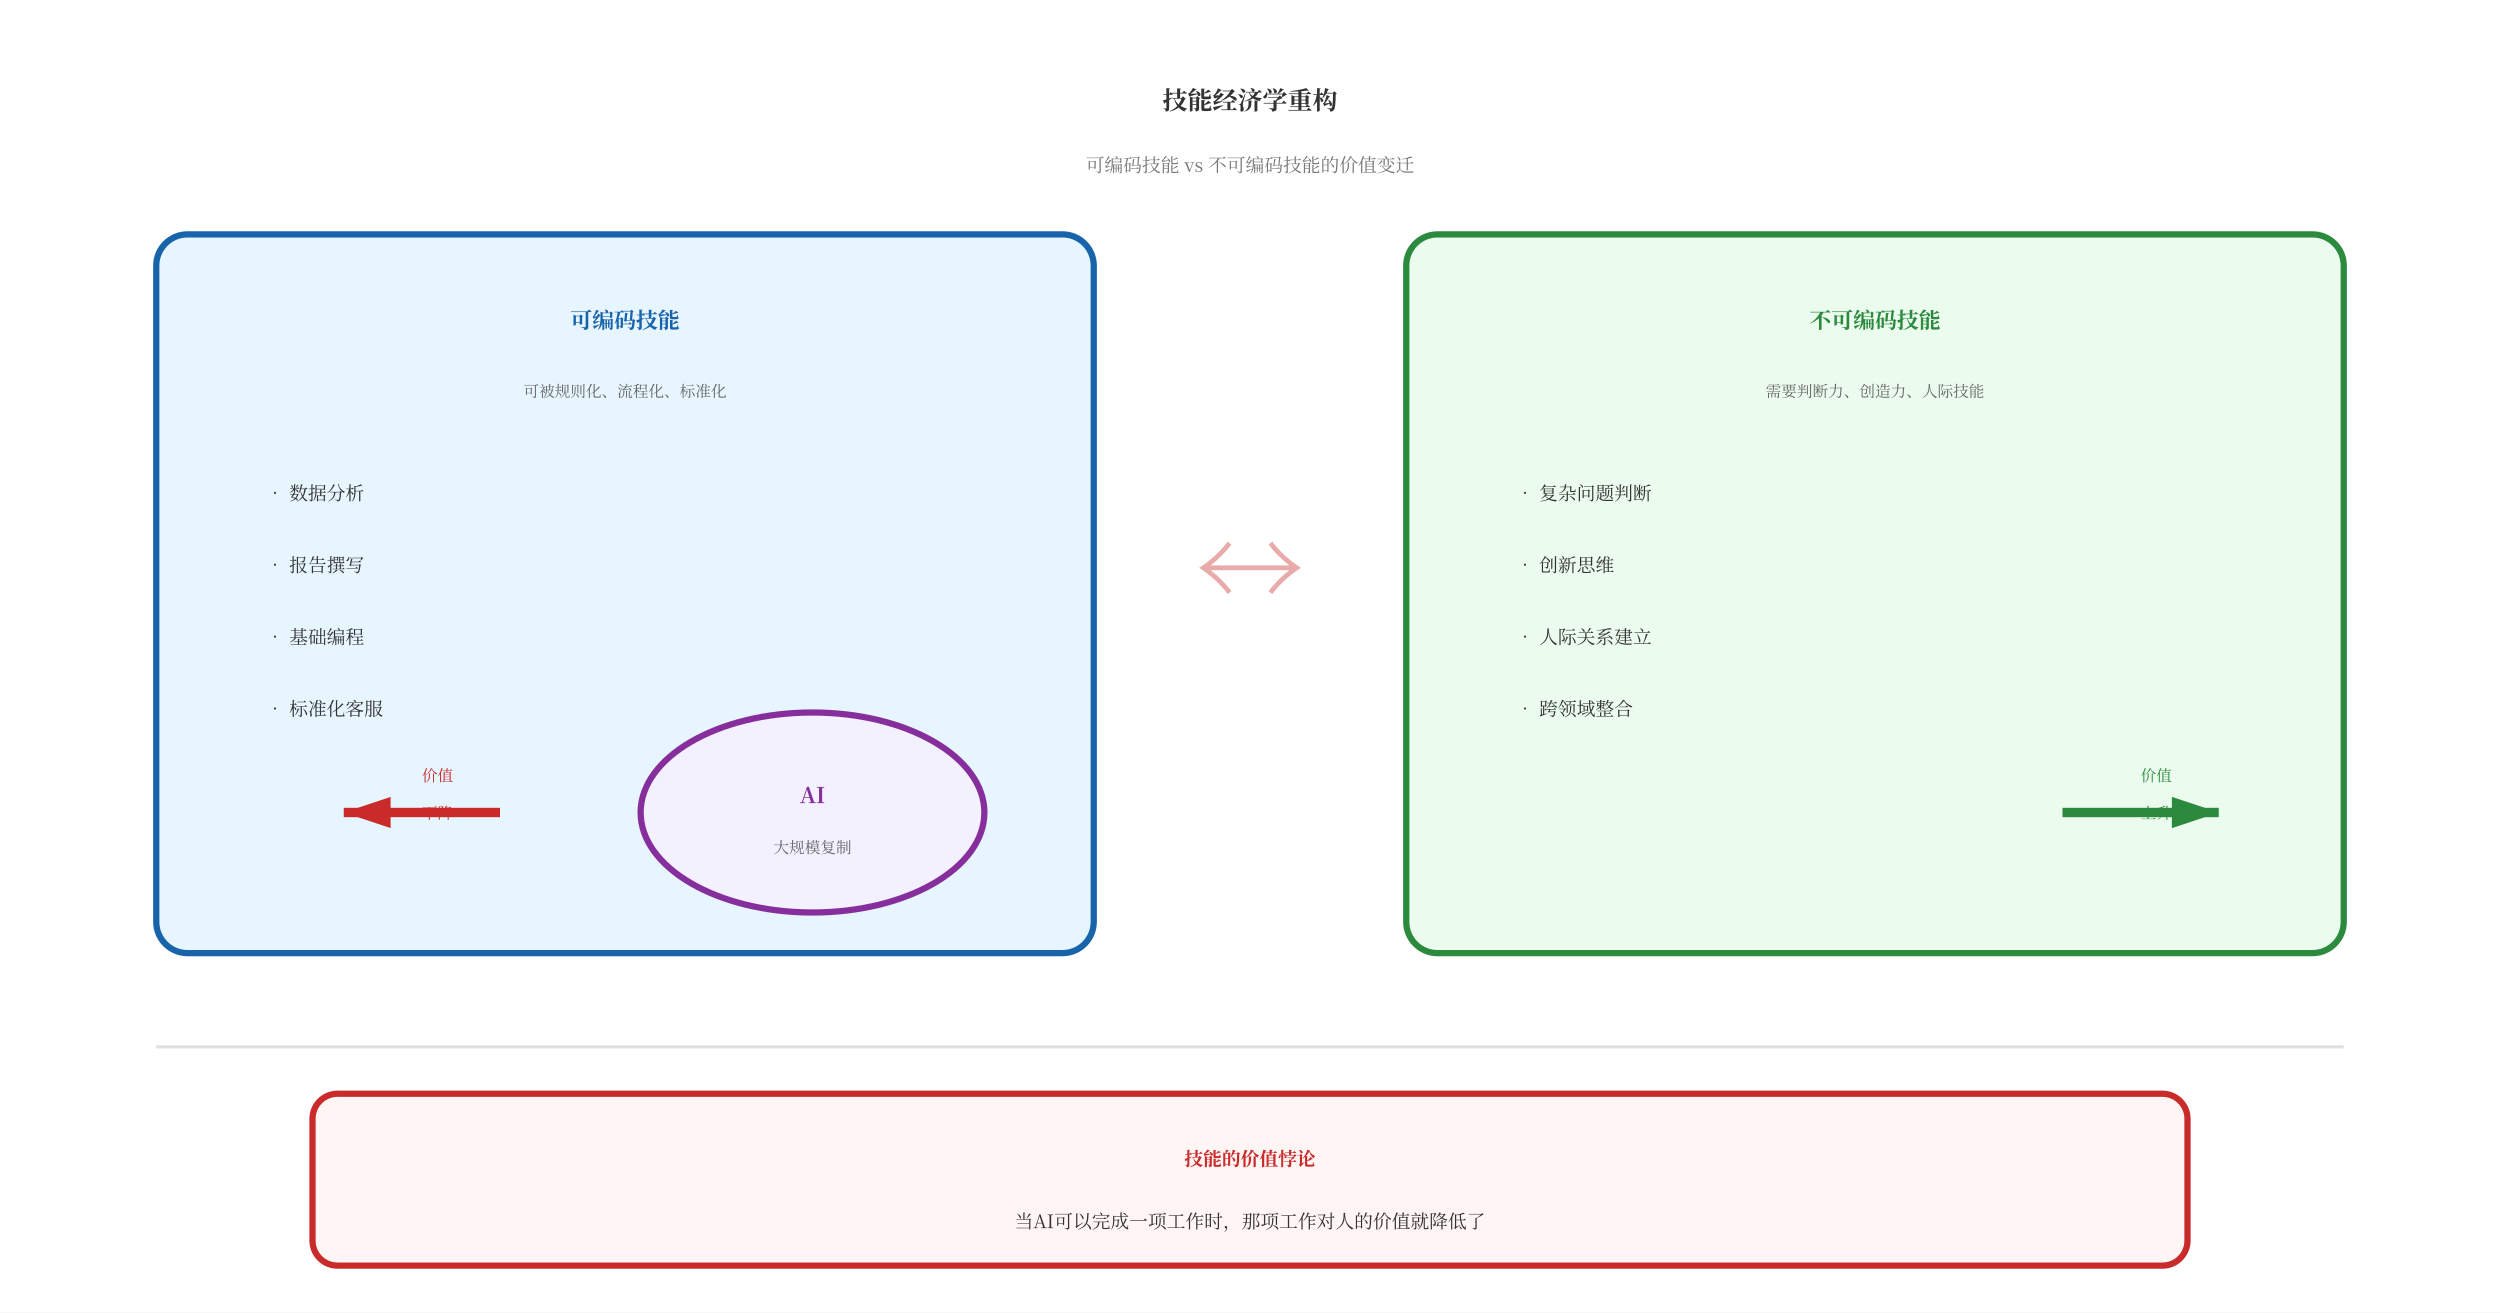
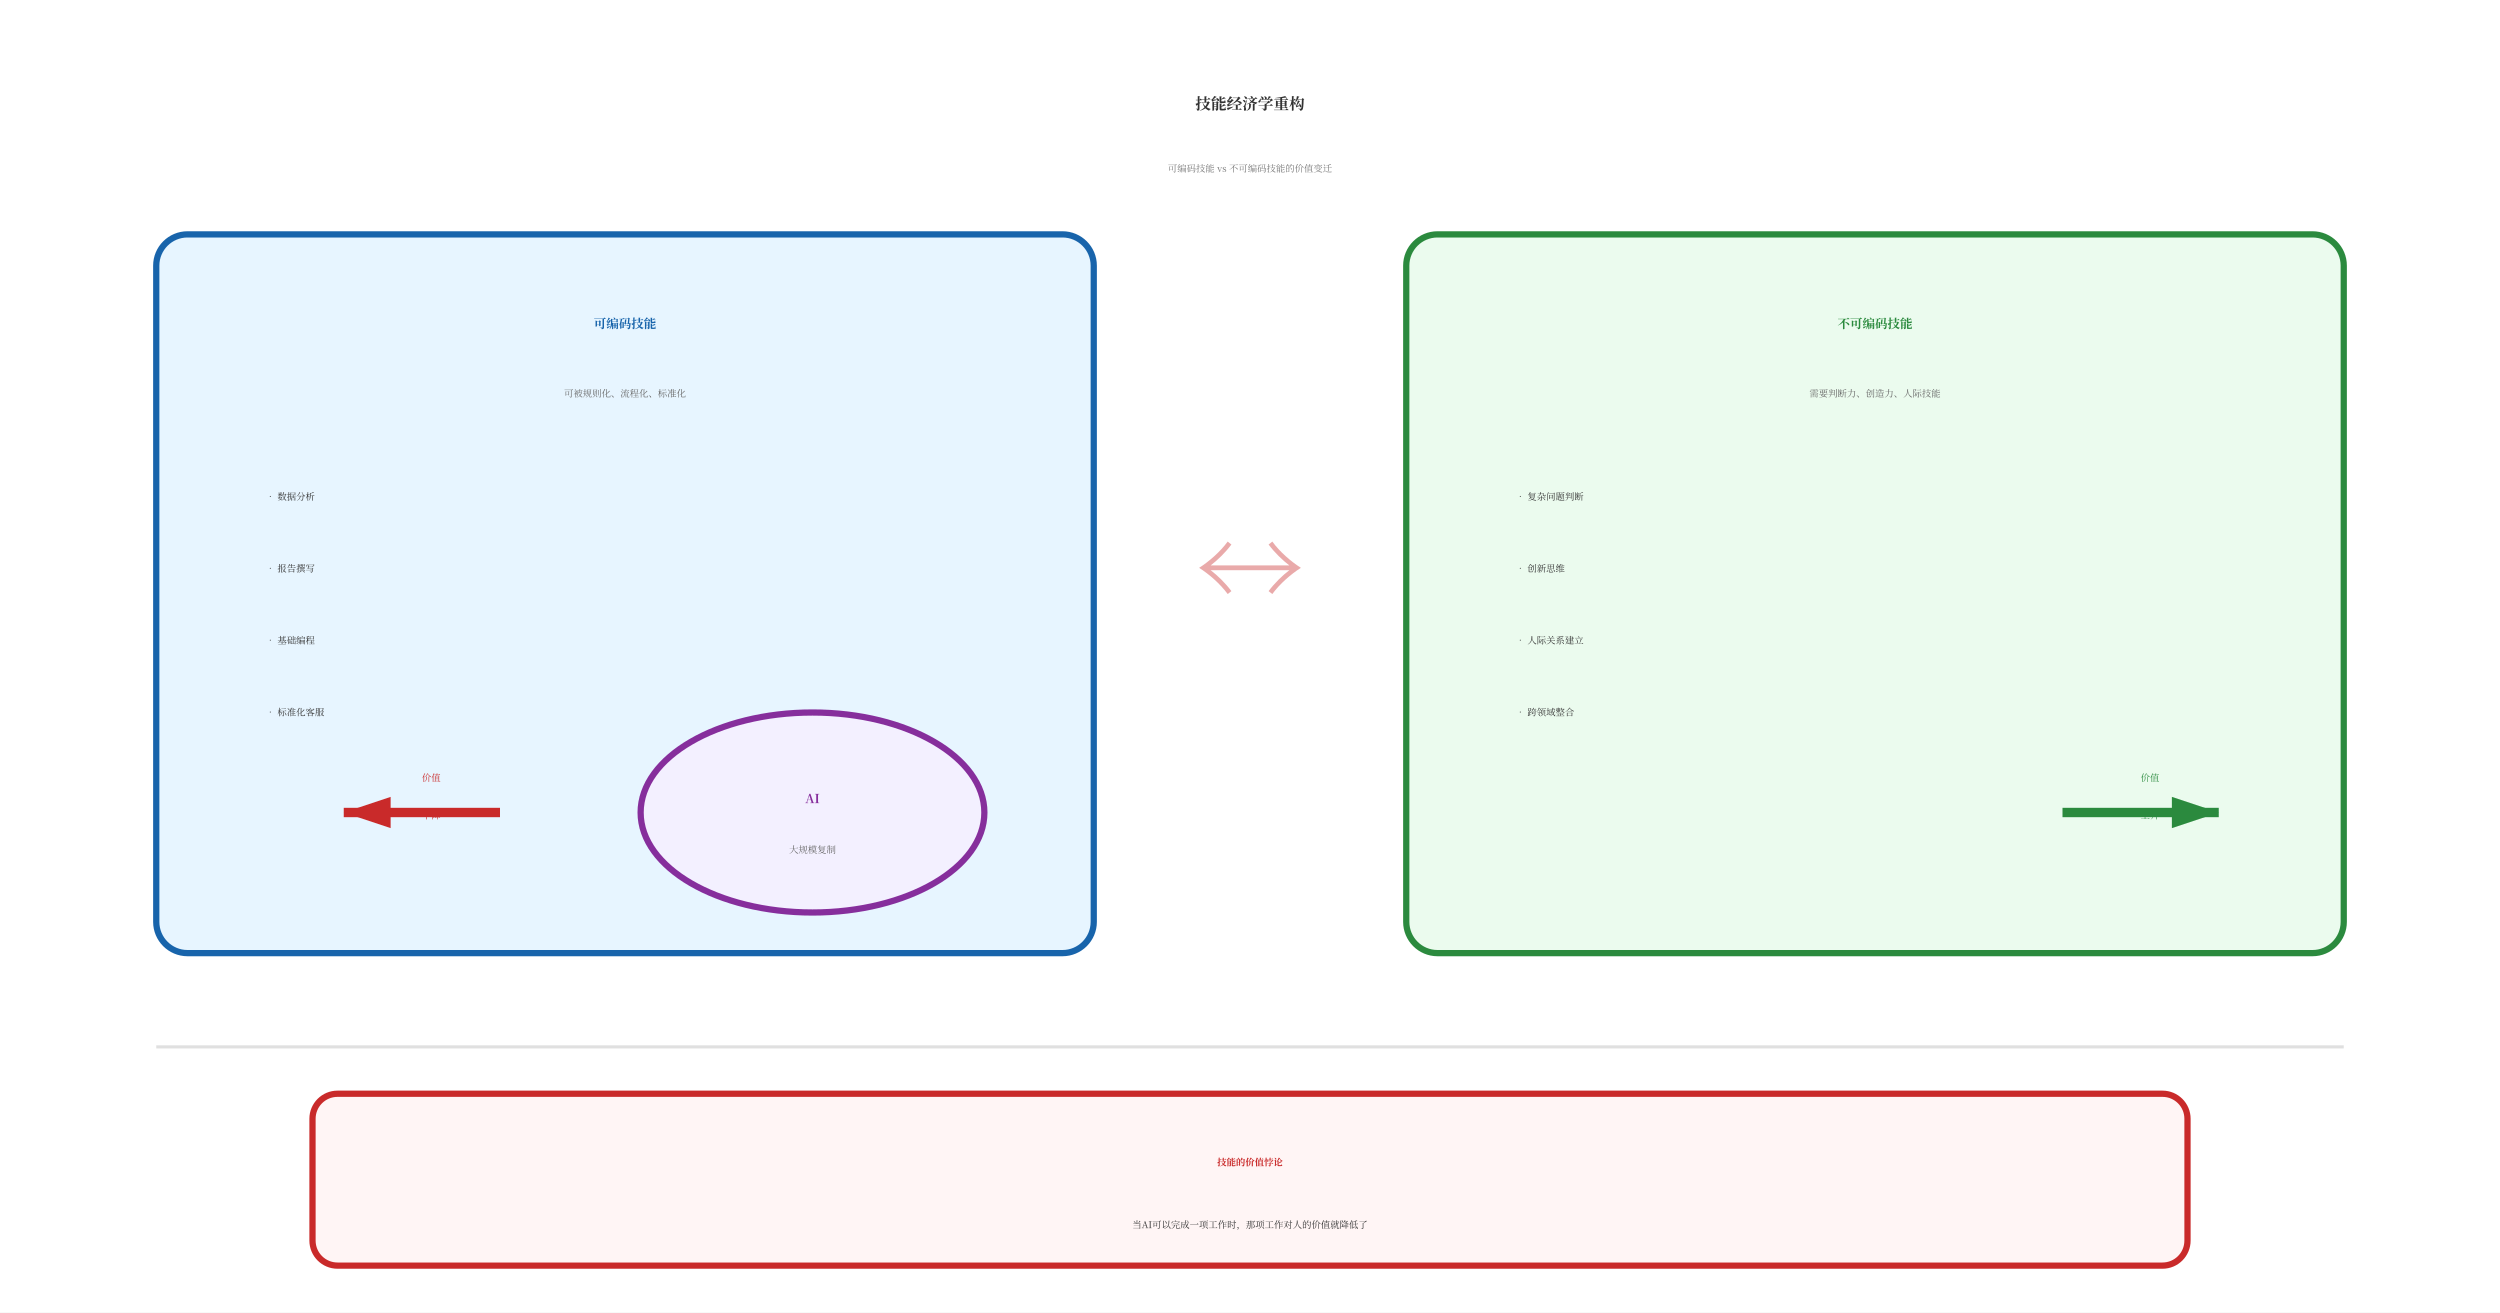
<svg xmlns="http://www.w3.org/2000/svg" viewBox="0 0 800 420" style="font-family: 'Noto Serif CJK SC', serif; background: #fefefe;">
  <rect width="800" height="420" fill="white" />
-   <text x="400" y="35" text-anchor="middle" font-size="8" font-weight="bold" fill="#333">技能经济学重构</text>
-   <text x="400" y="55" text-anchor="middle" font-size="6" fill="#777">可编码技能 vs 不可编码技能的价值变迁</text>
+   <text x="400" y="35" text-anchor="middle" font-size="5" font-weight="bold" fill="#333">技能经济学重构</text>
+   <text x="400" y="55" text-anchor="middle" font-size="3" fill="#777">可编码技能 vs 不可编码技能的价值变迁</text>
  <rect x="50" y="75" width="300" height="230" rx="10" fill="#e7f5ff" stroke="#1864ab" stroke-width="2" />
-   <text x="200" y="105" text-anchor="middle" font-size="7" font-weight="bold" fill="#1864ab">可编码技能</text>
-   <text x="200" y="127" text-anchor="middle" font-size="5" fill="#666">可被规则化、流程化、标准化</text>
-   <text x="85" y="160" font-size="6" fill="#333">• 数据分析</text>
-   <text x="85" y="183" font-size="6" fill="#333">• 报告撰写</text>
-   <text x="85" y="206" font-size="6" fill="#333">• 基础编程</text>
-   <text x="85" y="229" font-size="6" fill="#333">• 标准化客服</text>
+   <text x="200" y="105" text-anchor="middle" font-size="4" font-weight="bold" fill="#1864ab">可编码技能</text>
+   <text x="200" y="127" text-anchor="middle" font-size="3" fill="#666">可被规则化、流程化、标准化</text>
+   <text x="85" y="160" font-size="3" fill="#333">• 数据分析</text>
+   <text x="85" y="183" font-size="3" fill="#333">• 报告撰写</text>
+   <text x="85" y="206" font-size="3" fill="#333">• 基础编程</text>
+   <text x="85" y="229" font-size="3" fill="#333">• 标准化客服</text>
  <ellipse cx="260" cy="260" rx="55" ry="32" fill="#f3f0ff" stroke="#862e9c" stroke-width="2" />
-   <text x="260" y="257" text-anchor="middle" font-size="7" font-weight="bold" fill="#862e9c">AI</text>
-   <text x="260" y="273" text-anchor="middle" font-size="5" fill="#666">大规模复制</text>
+   <text x="260" y="257" text-anchor="middle" font-size="4" font-weight="bold" fill="#862e9c">AI</text>
+   <text x="260" y="273" text-anchor="middle" font-size="3" fill="#666">大规模复制</text>
  <path d="M160 260 L110 260" fill="none" stroke="#c92a2a" stroke-width="3" />
  <polygon points="110,260 125,255 125,265" fill="#c92a2a" />
-   <text x="135" y="250" font-size="5" fill="#c92a2a">价值</text>
-   <text x="135" y="262" font-size="5" fill="#c92a2a">下降</text>
+   <text x="135" y="250" font-size="3" fill="#c92a2a">价值</text>
+   <text x="135" y="262" font-size="3" fill="#c92a2a">下降</text>
  <rect x="450" y="75" width="300" height="230" rx="10" fill="#ebfbee" stroke="#2b8a3e" stroke-width="2" />
-   <text x="600" y="105" text-anchor="middle" font-size="7" font-weight="bold" fill="#2b8a3e">不可编码技能</text>
-   <text x="600" y="127" text-anchor="middle" font-size="5" fill="#666">需要判断力、创造力、人际技能</text>
-   <text x="485" y="160" font-size="6" fill="#333">• 复杂问题判断</text>
-   <text x="485" y="183" font-size="6" fill="#333">• 创新思维</text>
-   <text x="485" y="206" font-size="6" fill="#333">• 人际关系建立</text>
-   <text x="485" y="229" font-size="6" fill="#333">• 跨领域整合</text>
+   <text x="600" y="105" text-anchor="middle" font-size="4" font-weight="bold" fill="#2b8a3e">不可编码技能</text>
+   <text x="600" y="127" text-anchor="middle" font-size="3" fill="#666">需要判断力、创造力、人际技能</text>
+   <text x="485" y="160" font-size="3" fill="#333">• 复杂问题判断</text>
+   <text x="485" y="183" font-size="3" fill="#333">• 创新思维</text>
+   <text x="485" y="206" font-size="3" fill="#333">• 人际关系建立</text>
+   <text x="485" y="229" font-size="3" fill="#333">• 跨领域整合</text>
  <path d="M660 260 L710 260" fill="none" stroke="#2b8a3e" stroke-width="3" />
  <polygon points="710,260 695,255 695,265" fill="#2b8a3e" />
-   <text x="685" y="250" font-size="5" fill="#2b8a3e">价值</text>
-   <text x="685" y="262" font-size="5" fill="#2b8a3e">上升</text>
+   <text x="685" y="250" font-size="3" fill="#2b8a3e">价值</text>
+   <text x="685" y="262" font-size="3" fill="#2b8a3e">上升</text>
  <text x="400" y="195" text-anchor="middle" font-size="35" fill="#c92a2a" opacity="0.4">↔</text>
  <line x1="50" y1="335" x2="750" y2="335" stroke="#e0e0e0" stroke-width="1" />
  <rect x="100" y="350" width="600" height="55" rx="8" fill="#fff5f5" stroke="#c92a2a" stroke-width="2" />
-   <text x="400" y="373" text-anchor="middle" font-size="6" font-weight="bold" fill="#c92a2a">技能的价值悖论</text>
-   <text x="400" y="393" text-anchor="middle" font-size="6" fill="#333">当AI可以完成一项工作时，那项工作对人的价值就降低了</text>
+   <text x="400" y="373" text-anchor="middle" font-size="3" font-weight="bold" fill="#c92a2a">技能的价值悖论</text>
+   <text x="400" y="393" text-anchor="middle" font-size="3" fill="#333">当AI可以完成一项工作时，那项工作对人的价值就降低了</text>
</svg>
